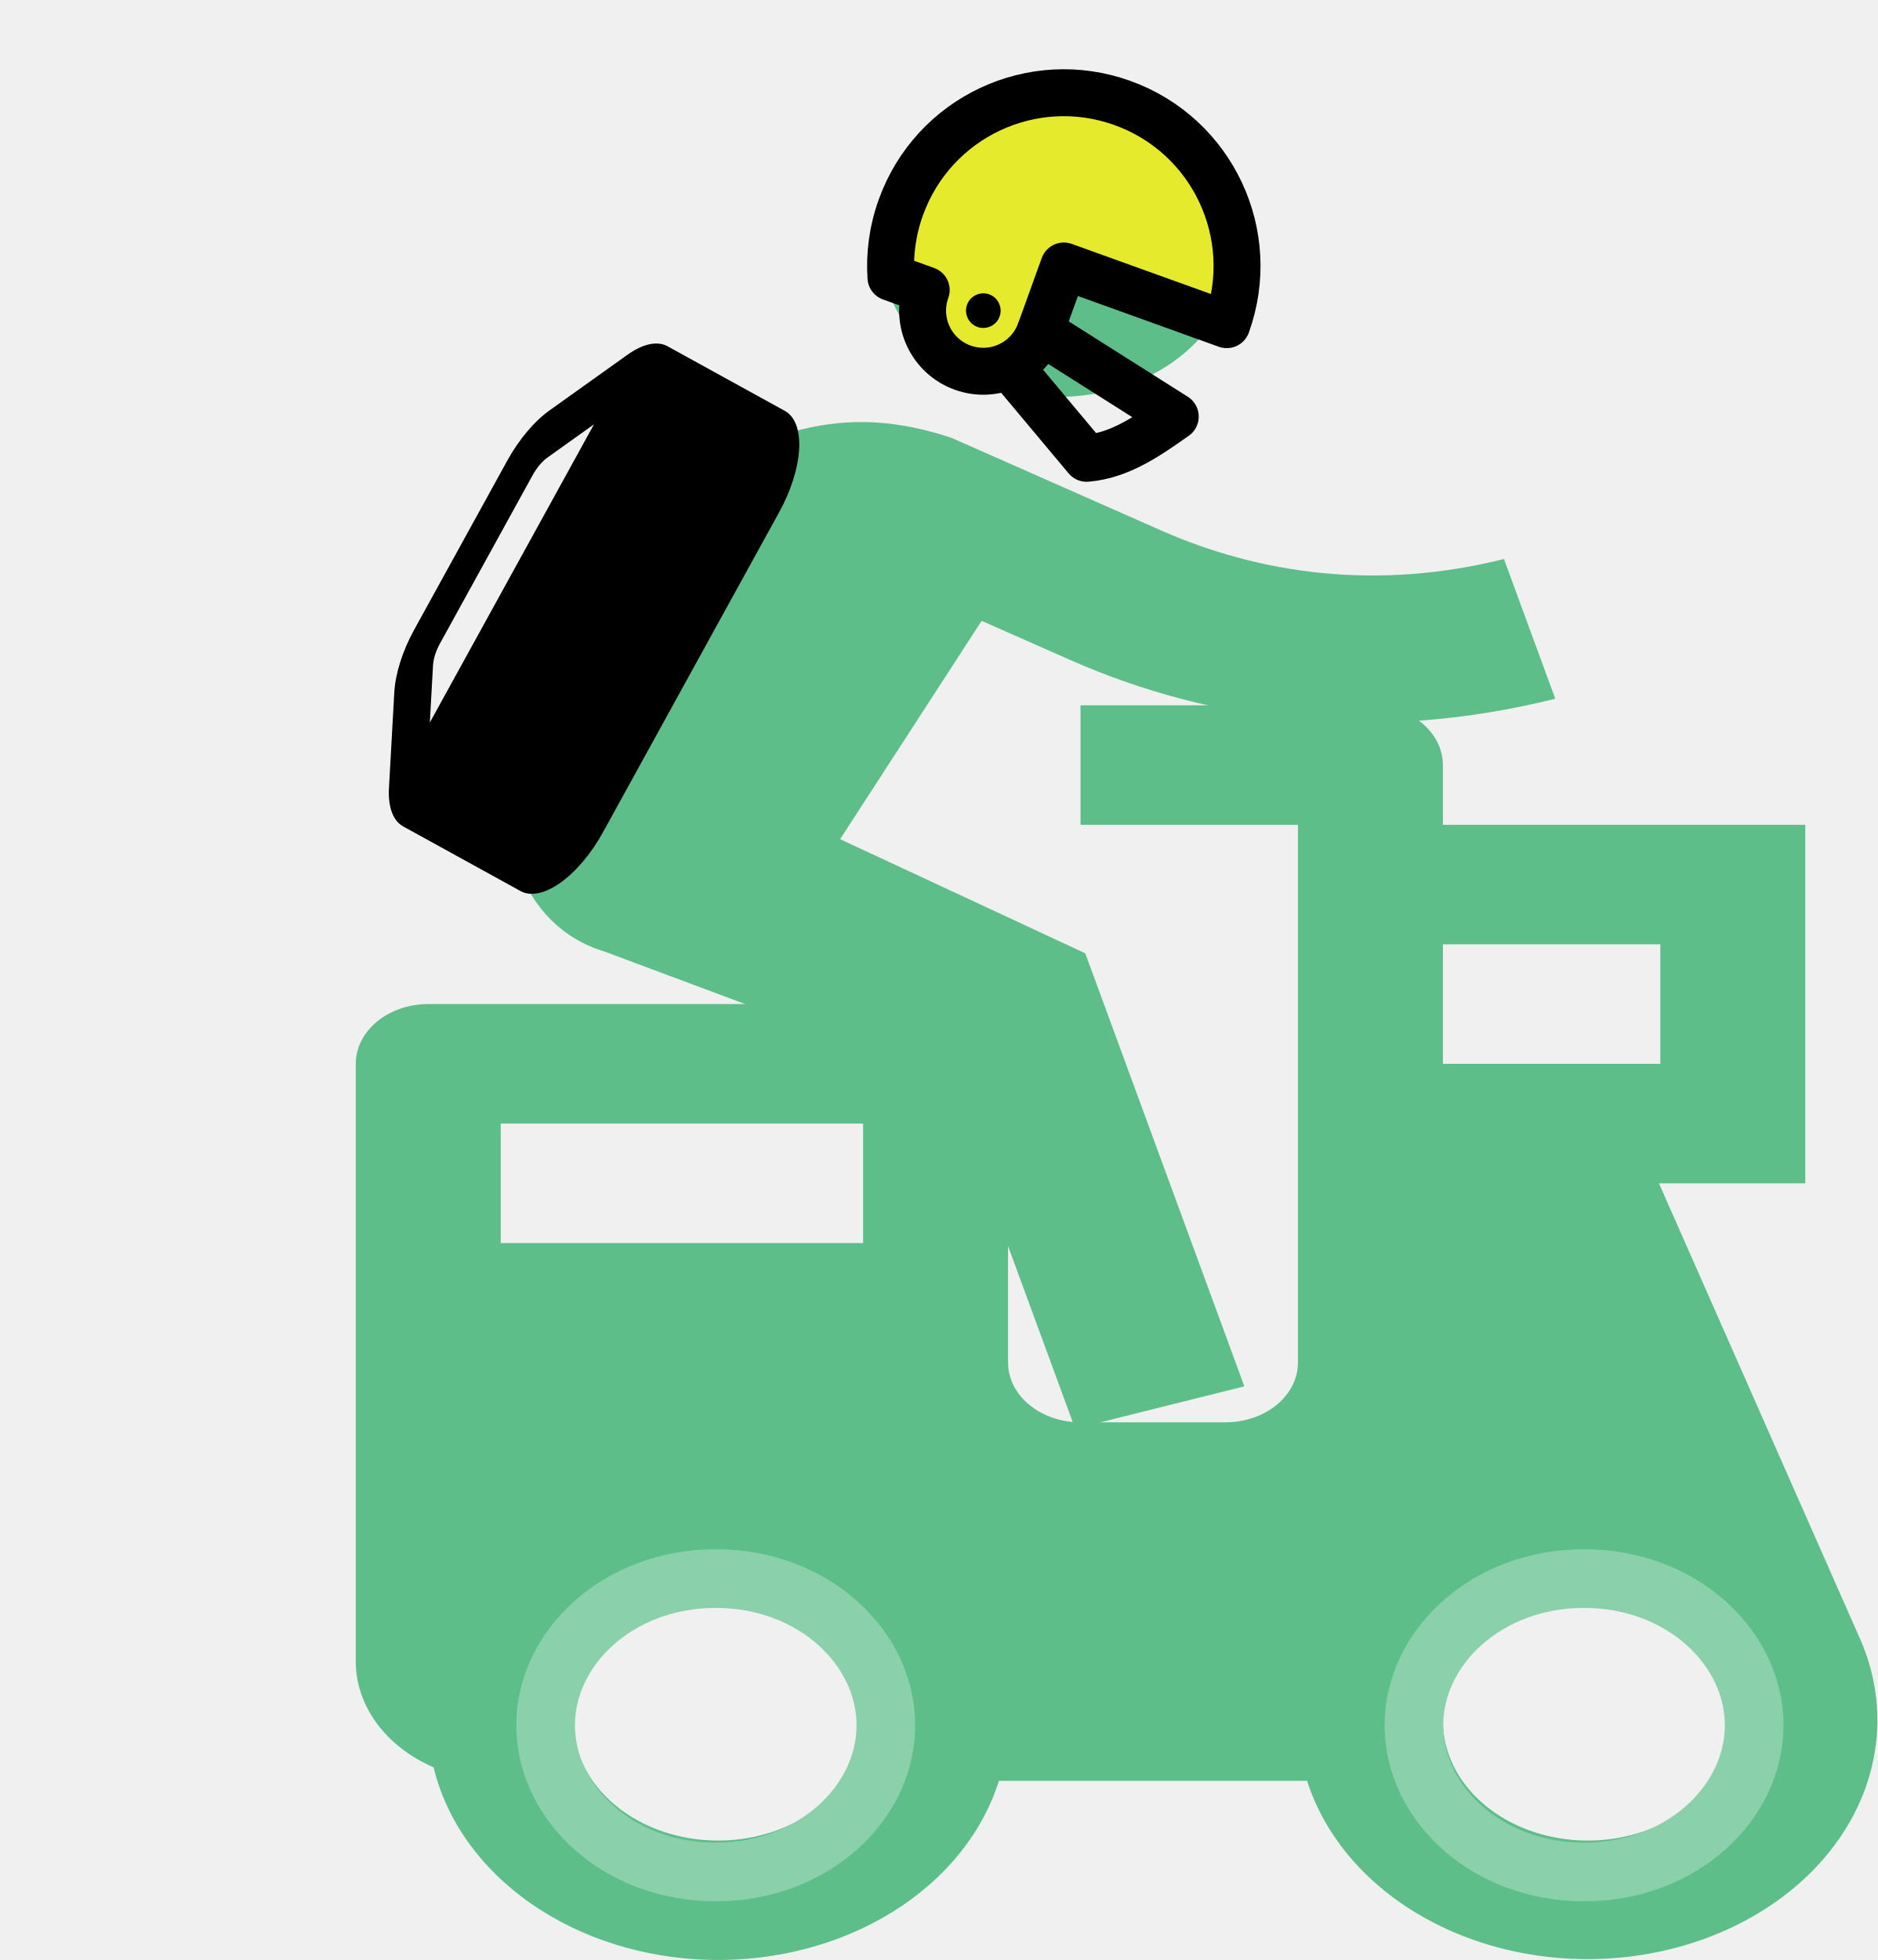
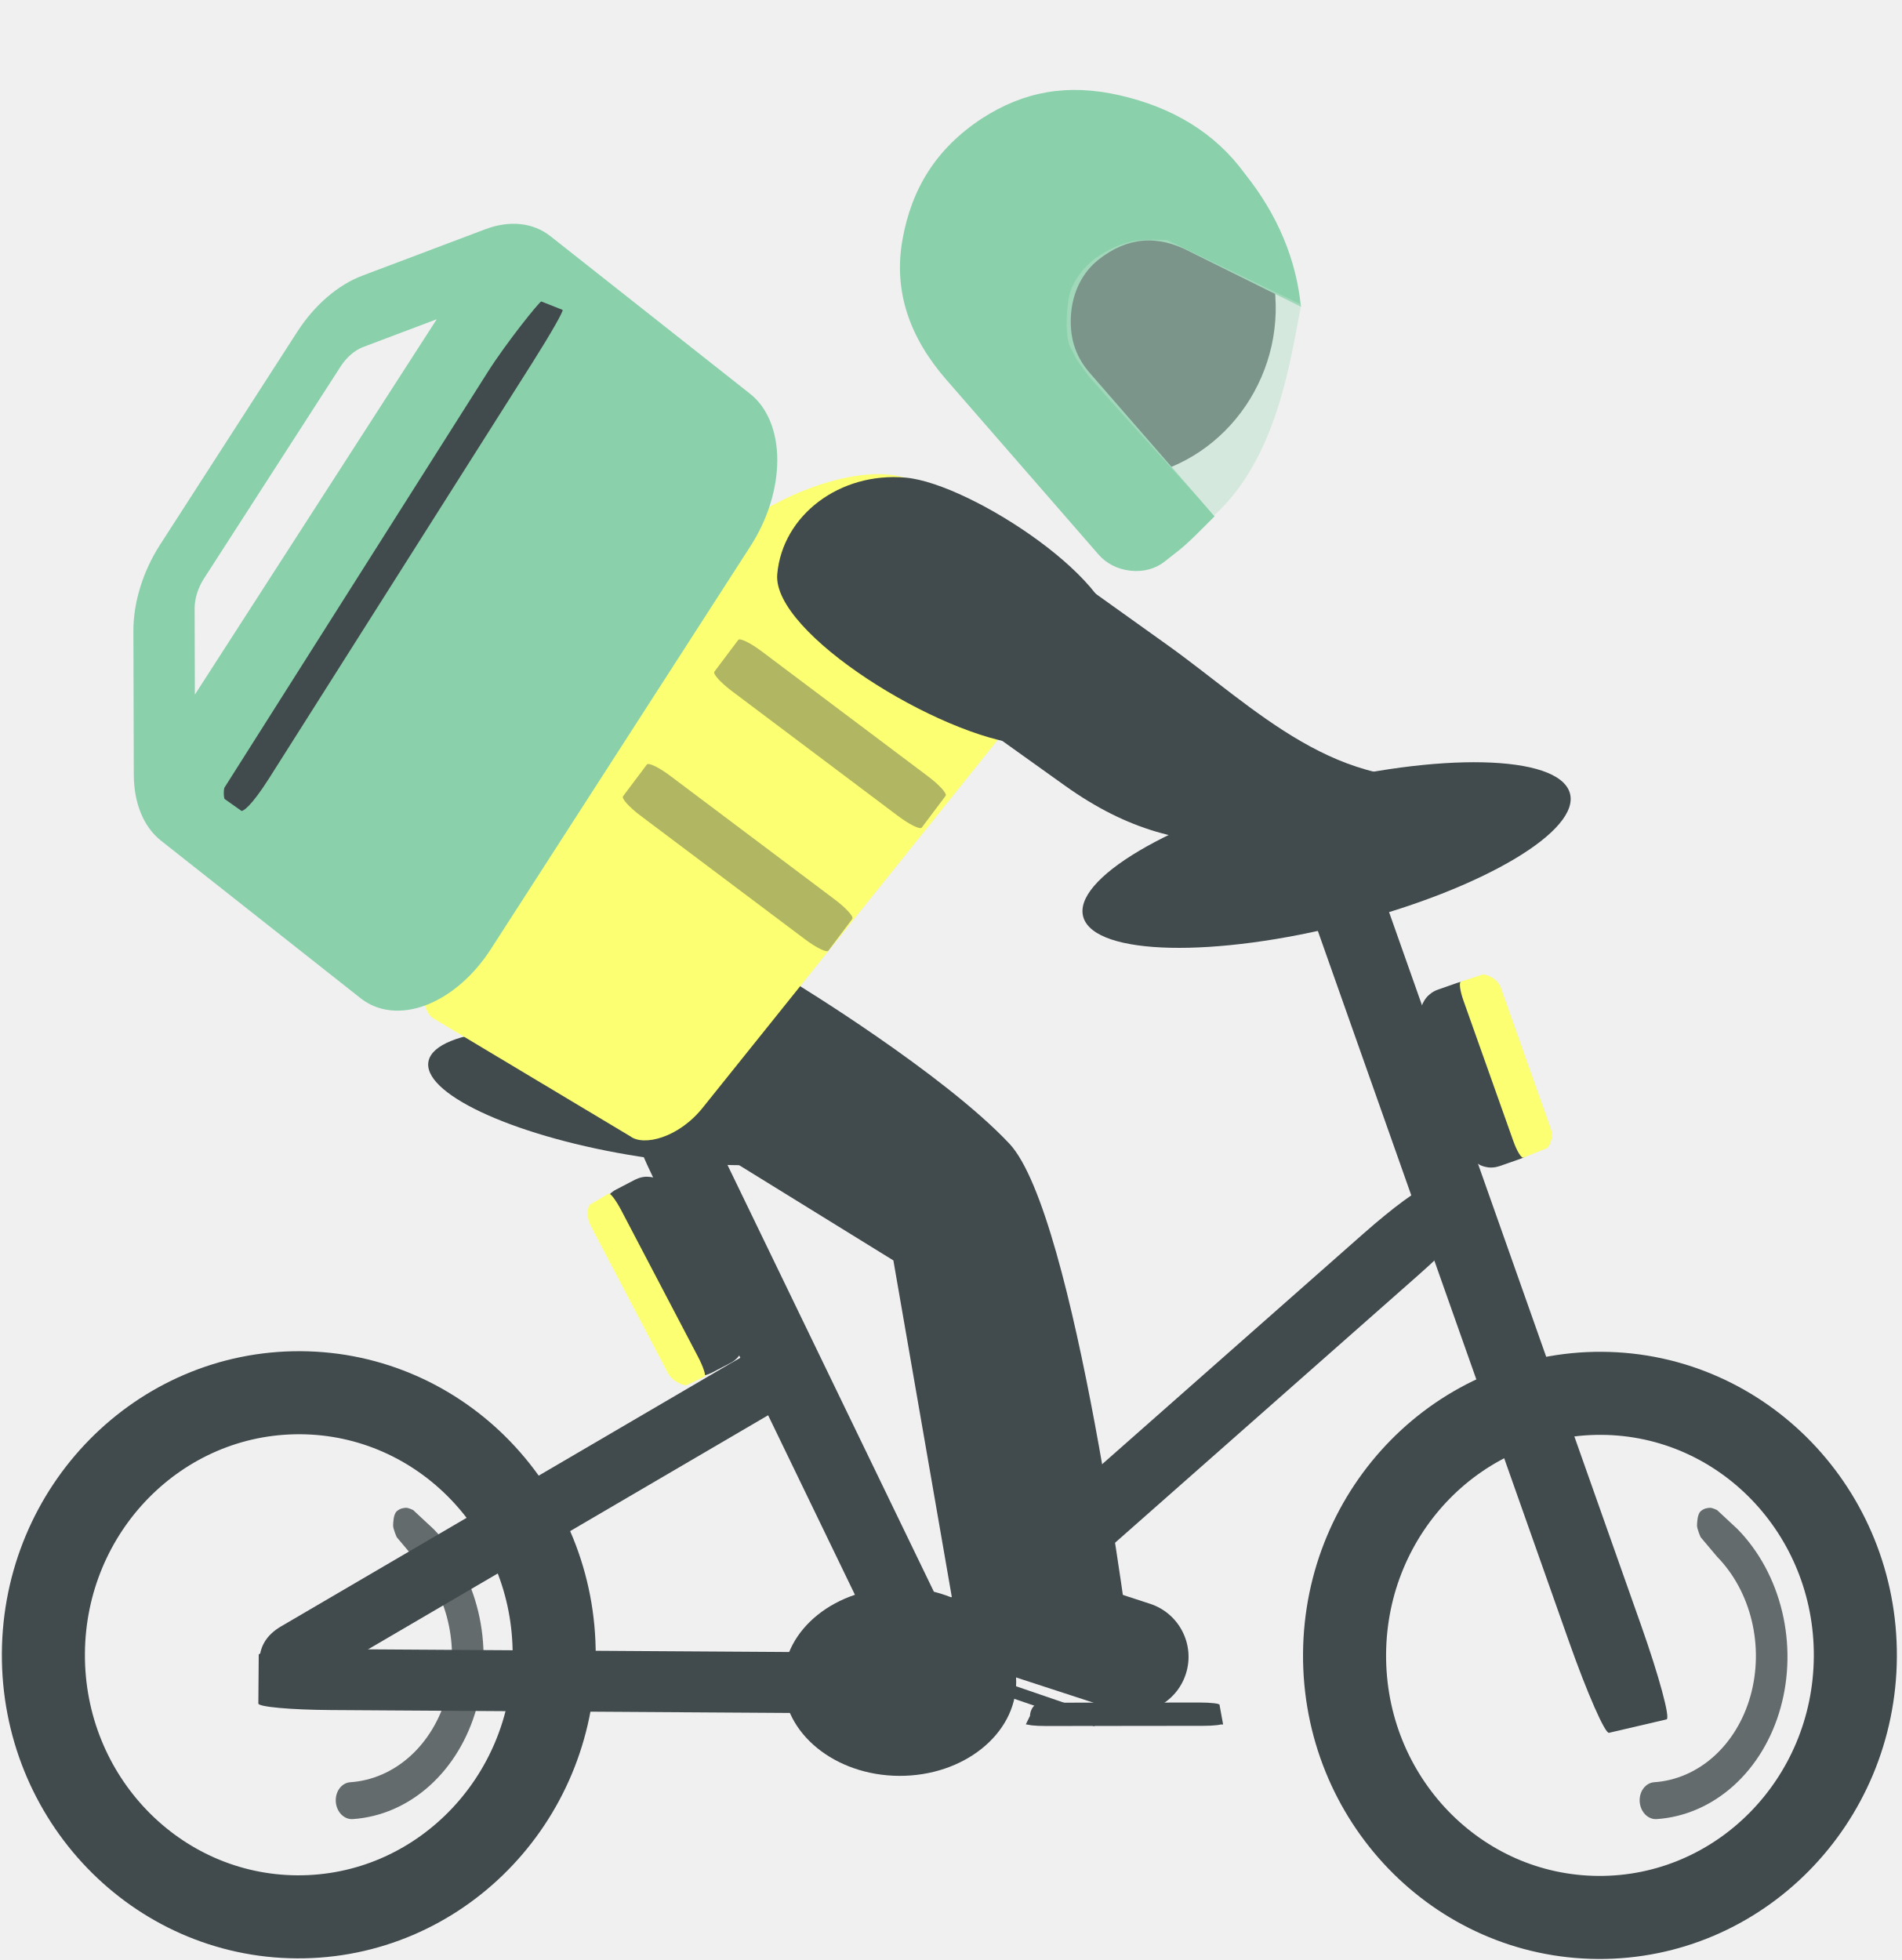
- <svg xmlns="http://www.w3.org/2000/svg" width="160" height="167" viewBox="0 0 160 167" fill="none">
-   <path d="M116.795 60.095C118.433 60.095 120.004 60.631 121.162 61.586C122.321 62.541 122.971 63.836 122.971 65.186V70.277H153.855V100.823H141.384L158.346 139.235C159.554 141.819 160.111 144.579 159.982 147.347C159.852 150.114 159.039 152.831 157.592 155.331C156.145 157.83 154.094 160.06 151.566 161.885C149.038 163.709 146.084 165.089 142.887 165.94C139.689 166.791 136.315 167.096 132.969 166.835C129.624 166.575 126.378 165.755 123.431 164.425C120.483 163.095 117.895 161.284 115.826 159.101C113.757 156.919 112.25 154.412 111.396 151.733H85.133C83.729 156.202 80.526 160.144 76.049 162.916C71.571 165.688 66.085 167.125 60.487 166.991C54.889 166.858 49.513 165.162 45.238 162.181C40.962 159.2 38.042 155.11 36.954 150.583C34.953 149.721 33.276 148.423 32.106 146.831C30.937 145.239 30.319 143.413 30.321 141.551V90.641C30.321 89.291 30.971 87.996 32.13 87.041C33.288 86.086 34.859 85.55 36.497 85.55H79.734C81.373 85.55 82.944 86.086 84.102 87.041C85.26 87.996 85.911 89.291 85.911 90.641V116.096C85.911 117.446 86.562 118.741 87.72 119.696C88.879 120.651 90.45 121.187 92.088 121.187H104.441C106.079 121.187 107.651 120.651 108.809 119.696C109.967 118.741 110.618 117.446 110.618 116.096V70.277H92.088V60.095H116.795ZM135.325 136.46C132.698 136.461 130.139 137.152 128.021 138.433C125.903 139.713 124.336 141.517 123.546 143.583C122.757 145.648 122.787 147.867 123.631 149.917C124.476 151.967 126.092 153.742 128.244 154.984C130.397 156.226 132.973 156.869 135.599 156.822C138.226 156.775 140.765 156.038 142.85 154.72C144.934 153.402 146.454 151.57 147.189 149.491C147.924 147.413 147.836 145.195 146.937 143.16L146.838 142.936C145.933 141.027 144.35 139.387 142.296 138.232C140.241 137.077 137.812 136.459 135.325 136.46V136.46ZM61.204 136.46C57.928 136.46 54.786 137.533 52.469 139.443C50.152 141.352 48.851 143.942 48.851 146.642C48.851 149.343 50.152 151.933 52.469 153.842C54.786 155.752 57.928 156.824 61.204 156.824C64.481 156.824 67.623 155.752 69.939 153.842C72.256 151.933 73.558 149.343 73.558 146.642C73.558 143.942 72.256 141.352 69.939 139.443C67.623 137.533 64.481 136.46 61.204 136.46ZM73.558 95.732H42.674V105.914H73.558V95.732ZM141.502 80.459H122.971V90.641H141.502V80.459Z" fill="#5DBE8A" />
-   <path d="M94.561 33.285C102.494 31.304 107.016 24.328 104.611 17.782C102.206 11.236 93.747 7.5 85.814 9.481C77.882 11.461 73.359 18.437 75.764 24.983C78.169 31.529 86.628 35.265 94.561 33.285ZM45.372 129.624C65.565 124.583 86.165 128.285 80.043 111.622C73.92 94.959 65.565 124.583 45.372 129.624C25.18 134.664 39.25 105.061 45.372 121.724C51.495 138.387 25.18 134.664 45.372 129.624ZM45.372 129.624C59.074 126.203 75.888 100.315 80.043 111.622C84.197 122.929 59.074 126.203 45.372 129.624C31.67 133.044 49.527 133.031 45.372 121.724C41.218 110.417 31.67 133.044 45.372 129.624ZM51.495 81.067L80.695 91.969L91.628 121.724L106.051 118.123L92.494 81.227L71.599 71.5L83.659 52.898L91.178 56.218C103.396 61.614 117.405 63.315 132.549 59.534L128.176 47.632C117.359 50.333 107.393 48.922 98.934 45.187L81.077 37.3C76.597 35.82 72.554 35.53 68.227 36.61C63.9 37.69 60.731 39.78 59.442 42.7L45.372 64.404C43.362 67.504 43.013 70.84 44.106 73.815C45.418 77.386 47.954 80.001 51.495 81.067ZM121.996 95.694C101.804 100.734 115.874 94.959 121.996 111.622C128.119 128.285 113.822 134.664 134.015 129.624C154.207 124.583 140.137 123.38 134.015 106.718C127.892 90.055 142.189 90.653 121.996 95.694ZM134.015 129.624C120.313 133.044 126.151 122.929 121.996 111.622C128.415 108.866 108.294 99.114 121.996 95.694C135.698 92.273 129.86 95.411 134.015 106.718C138.169 118.025 147.717 126.203 134.015 129.624Z" fill="#5DBE8A" />
-   <path d="M75.5 147C75.5 153.619 69.311 159.5 61 159.5C52.689 159.5 46.5 153.619 46.5 147C46.5 140.381 52.689 134.5 61 134.5C69.311 134.5 75.5 140.381 75.5 147Z" stroke="#8AD0AB" stroke-width="5" />
-   <path d="M149.5 147C149.5 153.619 143.311 159.5 135 159.5C126.689 159.5 120.5 153.619 120.5 147C120.5 140.381 126.689 134.5 135 134.5C143.311 134.5 149.5 140.381 149.5 147Z" stroke="#8AD0AB" stroke-width="5" />
-   <g clip-path="url(#clip0)">
-     <path d="M75.93 23.633C75.8 21.664 76.067 19.635 76.778 17.663C79.54 9.991 87.992 6.015 95.664 8.777C103.336 11.54 107.312 19.991 104.55 27.663L90.664 22.663L88.657 28.215C87.689 30.902 84.733 32.293 82.046 31.325C79.359 30.358 77.969 27.402 78.936 24.715L75.93 23.633Z" fill="#E6EA2D" stroke="black" stroke-width="4" stroke-miterlimit="2" stroke-linecap="round" stroke-linejoin="round" />
-     <path d="M83.303 27.856C82.54 27.581 82.14 26.732 82.415 25.968C82.69 25.204 83.54 24.804 84.303 25.079C85.067 25.354 85.467 26.204 85.192 26.968C84.917 27.732 84.067 28.131 83.303 27.856Z" fill="black" />
-     <path d="M88.664 28.218L100.161 35.495C97.82 37.139 95.479 38.805 92.607 39.05L86.025 31.189" stroke="black" stroke-width="4" stroke-miterlimit="2" stroke-linecap="round" stroke-linejoin="round" />
-   </g>
-   <path d="M53.474 30.229L46.844 34.961C45.527 35.901 44.227 37.444 43.231 39.251L35.296 53.661C34.302 55.469 33.693 57.393 33.603 59.008L33.149 67.141C33.058 68.757 33.494 69.935 34.361 70.414L44.365 75.923C45.233 76.401 46.461 76.141 47.779 75.2C49.097 74.259 50.397 72.715 51.392 70.906L66.41 43.632C67.406 41.824 68.016 39.899 68.107 38.282C68.197 36.666 67.76 35.489 66.892 35.011L56.888 29.502C56.019 29.026 54.791 29.288 53.474 30.229V30.229ZM53.447 54.266C52.119 56.677 50.386 58.736 48.629 59.99C46.871 61.245 45.234 61.592 44.077 60.954C43.787 60.795 43.642 60.403 43.672 59.864C43.702 59.325 43.905 58.683 44.237 58.081C44.569 57.478 45.002 56.963 45.441 56.649C45.881 56.336 46.29 56.249 46.58 56.408C47.158 56.727 47.977 56.554 48.855 55.927C49.734 55.299 50.601 54.27 51.264 53.064C51.928 51.858 52.335 50.576 52.395 49.498C52.456 48.42 52.164 47.636 51.586 47.317C51.296 47.158 51.151 46.765 51.181 46.226C51.211 45.688 51.414 45.046 51.746 44.443C52.078 43.84 52.511 43.326 52.951 43.012C53.39 42.698 53.799 42.612 54.089 42.771C55.246 43.408 55.828 44.977 55.708 47.133C55.588 49.289 54.774 51.854 53.447 54.266ZM36.632 61.565L36.906 56.651C36.947 56.105 37.151 55.467 37.478 54.863L45.413 40.453C45.748 39.853 46.179 39.339 46.618 39.013L50.624 36.154L36.632 61.565Z" fill="black" />
-   <rect x="54.351" y="33.844" width="11.209" height="34.872" transform="rotate(28.1536 54.3513 33.8436)" fill="black" />
-   <defs>
-     <clipPath id="clip0">
-       <rect width="35.421" height="35.421" fill="white" transform="matrix(-0.940863 -0.338787 -0.338787 0.940863 113.327 12.0002)" />
-     </clipPath>
-   </defs>
+ <svg xmlns="http://www.w3.org/2000/svg" width="229" height="236" viewBox="0 0 229 236" fill="none">
+   <path d="M162.395 111.204C178.559 107.04 190.469 99.97 188.997 95.414C187.524 90.859 173.226 90.541 157.061 94.705C140.897 98.869 128.987 105.938 130.46 110.494C131.932 115.05 146.23 115.368 162.395 111.204Z" fill="#414A4C" />
+   <path d="M137.061 57.4C147.927 55.398 155.234 44.636 153.297 33.483C151.361 22.331 140.886 14.844 130.02 16.846C119.153 18.847 111.847 29.61 113.783 40.762C115.719 51.914 126.194 59.401 137.061 57.4ZM71.029 129.201L107.569 151.765L116.371 202.458L136.128 198.818C136.128 198.818 129.525 146.186 121.525 137.693C113.525 129.201 95.744 118.378 95.744 118.378L118.917 87.945L128.228 94.6C143.358 105.414 155.282 101.154 176.027 97.332L176.027 93.212C161.209 95.942 151.056 85.163 140.581 77.677L118.467 61.871C112.824 58.725 107.533 57.608 101.605 58.699C95.678 59.791 91.091 62.729 88.832 67.33L66.1 100.813C62.853 105.596 61.757 111.029 62.638 116.099C63.694 122.182 66.55 126.887 71.029 129.201Z" fill="#414A4C" />
+   <rect x="119.189" y="186.821" width="27" height="13.433" rx="6.716" transform="rotate(18.0588 119.189 186.821)" fill="#414A4C" />
+   <path d="M114.741 196.404L86.985 139.009C85.069 135.047 83.14 131.955 82.677 132.103L75.968 134.247C75.505 134.395 76.683 137.728 78.599 141.69L106.355 199.084C108.271 203.046 110.2 206.138 110.663 205.99L117.372 203.846C117.835 203.698 116.658 200.366 114.741 196.404Z" fill="#414A4C" />
+   <path d="M192.444 230.876C209.428 230.971 223.286 216.92 223.397 199.493C223.508 182.066 209.83 167.862 192.847 167.768C175.863 167.673 162.006 181.724 161.895 199.151C161.783 216.578 175.461 230.782 192.444 230.876Z" stroke="#414A4C" stroke-width="10" />
+   <path d="M35.775 230.804C52.758 230.898 66.616 216.847 66.727 199.42C66.838 181.993 53.16 167.79 36.177 167.695C19.194 167.601 5.336 181.652 5.225 199.079C5.113 216.506 18.791 230.71 35.775 230.804Z" stroke="#414A4C" stroke-width="10" />
+   <path d="M109.518 199.007L39.867 198.566C35.058 198.535 31.157 198.839 31.154 199.245L31.107 205.115C31.104 205.52 34.999 205.873 39.808 205.903L109.459 206.345C114.267 206.375 118.168 206.072 118.171 205.666L118.218 199.796C118.221 199.391 114.326 199.038 109.518 199.007Z" fill="#414A4C" />
+   <path d="M164.113 148.586L110.976 195.477C107.308 198.715 104.631 201.562 104.997 201.837L110.3 205.82C110.666 206.095 113.936 203.694 117.605 200.457L170.741 153.566C174.41 150.329 177.087 147.481 176.721 147.206L171.418 143.223C171.052 142.948 167.781 145.349 164.113 148.586Z" fill="#414A4C" />
+   <path d="M157.366 108.376L188.924 197.683C191.103 203.849 193.257 208.756 193.735 208.645L200.665 207.028C201.143 206.917 199.765 201.828 197.586 195.663L166.028 106.356C163.849 100.191 161.695 95.283 161.217 95.395L154.287 97.011C153.809 97.122 155.187 102.211 157.366 108.376Z" fill="#414A4C" />
+   <path d="M87.971 164.157L33.823 195.842C30.085 198.029 31.449 201.612 31.73 201.94L31.624 205.133C31.904 205.46 35.162 203.952 38.9 201.765L93.047 170.08C96.786 167.892 99.589 165.854 99.308 165.527L95.247 160.789C94.966 160.461 91.709 161.969 87.971 164.157Z" fill="#414A4C" />
+   <path d="M75.614 139.037C89.82 141.456 102.109 140.304 103.061 136.463C104.014 132.623 93.269 127.548 79.062 125.129C64.855 122.709 52.566 123.862 51.614 127.702C50.661 131.543 61.407 136.618 75.614 139.037Z" fill="#414A4C" />
+   <path d="M108.261 213.828C116.004 213.869 122.314 208.83 122.356 202.571C122.397 196.312 116.153 191.204 108.409 191.163C100.666 191.121 94.355 196.161 94.314 202.42C94.273 208.678 100.517 213.786 108.261 213.828Z" fill="#414A4C" />
+   <path d="M118.214 14.274C112.727 17.885 109.745 22.721 108.656 28.906C107.568 35.09 109.53 40.649 113.933 45.706L132.277 66.776C133.194 67.83 134.538 68.547 136.125 68.718C137.712 68.889 139.145 68.47 140.212 67.63L141.919 66.286C143.199 65.278 144.508 63.891 146.245 62.168L131.203 44.89C129.369 42.783 128.754 40.425 128.964 37.774C129.173 35.123 130.359 32.768 132.279 31.256C135.692 28.568 139.323 28.195 143.355 30.347L156.64 36.932C156.081 31.334 153.906 25.944 149.9 20.93C146.291 15.958 141.129 12.92 134.84 11.48C128.552 10.039 123.274 10.999 118.214 14.274Z" fill="#8AD0AB" />
+   <path d="M108.375 32.852C108.371 32.851 108.371 32.851 108.379 32.85C108.372 32.851 108.366 32.852 108.371 32.851C108.364 32.853 108.374 32.852 108.374 32.852C108.374 32.852 108.379 32.85 108.371 32.851L108.374 32.852C108.374 32.852 108.364 32.853 108.371 32.851C108.364 32.852 108.379 32.85 108.374 32.852L108.371 32.851C108.364 32.853 108.381 32.85 108.371 32.851C108.379 32.85 108.371 32.851 108.375 32.852ZM132.462 30.709C130.906 31.684 129.694 33.158 129.042 34.638C128.391 36.117 128.086 40.92 129.032 42.094L129.65 43.304L131.069 45.278L134.854 49.549L146.198 62.054C153.724 55.195 155.336 43.607 156.671 36.672L140.569 28.915C137.725 28.799 135.747 28.65 132.462 30.709Z" fill="#B8E0CB" fill-opacity="0.5" />
+   <path d="M124.254 206.694L124.284 206.632L124.272 206.562C124.272 206.563 124.272 206.563 124.272 206.563C124.272 206.563 124.271 206.546 124.274 206.508C124.277 206.465 124.284 206.407 124.298 206.34C124.325 206.204 124.376 206.037 124.463 205.876C124.637 205.555 124.944 205.27 125.494 205.269L144.459 205.248C145.107 205.248 145.695 205.278 146.121 205.327C146.335 205.351 146.499 205.379 146.605 205.408C146.607 205.408 146.608 205.408 146.61 205.409L146.971 207.389C146.969 207.389 146.968 207.39 146.966 207.39C146.87 207.419 146.717 207.447 146.512 207.472C146.104 207.522 145.528 207.553 144.88 207.554L135.397 207.565L125.914 207.575C125.266 207.576 124.678 207.546 124.253 207.497C124.106 207.48 123.983 207.462 123.886 207.443L124.254 206.694Z" fill="#414A4C" stroke="#414A4C" stroke-width="0.5" />
+   <path d="M114.078 201L132.019 207.151" stroke="#414A4C" stroke-width="1.5" />
+   <path d="M42.477 219.034C41.975 219.068 41.477 218.867 41.093 218.475C40.71 218.083 40.472 217.532 40.432 216.943C40.392 216.355 40.553 215.777 40.88 215.337C41.207 214.897 41.673 214.63 42.176 214.596C44.799 214.418 47.301 213.333 49.366 211.478C51.431 209.623 52.965 207.082 53.776 204.176C54.587 201.27 54.638 198.129 53.922 195.151C53.206 192.173 51.755 189.492 49.752 187.445L47.766 185.085L47.766 185.079C47.768 185.081 47.773 185.046 47.766 185.079C47.764 185.082 47.777 185.044 47.766 185.079C47.764 185.078 47.777 185.048 47.766 185.079C47.76 185.079 47.782 185.047 47.766 185.079C47.766 185.083 47.782 185.05 47.766 185.079C47.77 185.084 47.77 185.074 47.766 185.079C47.758 185.112 47.789 185.056 47.766 185.079C47.761 185.085 47.771 185.079 47.766 185.079C47.76 185.082 47.761 185.085 47.766 185.079C47.764 185.078 47.75 185.112 47.766 185.079C47.766 185.079 47.312 184.076 47.334 183.639C47.35 183.322 47.367 182.316 47.784 181.958C48.2 181.599 48.603 181.572 48.884 181.553C49.165 181.534 49.748 181.824 49.748 181.824L52.219 184.125C54.793 186.756 56.658 190.204 57.579 194.033C58.5 197.862 58.435 201.9 57.392 205.637C56.35 209.373 54.376 212.64 51.721 215.025C49.066 217.409 45.849 218.805 42.477 219.034Z" fill="#414A4C" fill-opacity="0.8" />
+   <path d="M199.477 219.034C198.975 219.068 198.477 218.867 198.093 218.475C197.71 218.083 197.472 217.532 197.432 216.943C197.392 216.355 197.553 215.777 197.88 215.337C198.207 214.897 198.673 214.63 199.176 214.596C201.799 214.418 204.301 213.333 206.366 211.478C208.43 209.623 209.965 207.082 210.776 204.176C211.587 201.27 211.638 198.129 210.922 195.151C210.206 192.173 208.755 189.492 206.753 187.445L204.766 185.085L204.766 185.079C204.768 185.081 204.773 185.046 204.766 185.079C204.764 185.082 204.777 185.044 204.766 185.079C204.764 185.078 204.777 185.048 204.766 185.079C204.76 185.079 204.782 185.047 204.766 185.079C204.766 185.083 204.782 185.05 204.766 185.079C204.77 185.084 204.77 185.074 204.766 185.079C204.758 185.112 204.789 185.056 204.766 185.079C204.762 185.085 204.771 185.079 204.766 185.079C204.76 185.082 204.761 185.085 204.766 185.079C204.764 185.078 204.75 185.112 204.766 185.079C204.766 185.079 204.312 184.076 204.334 183.639C204.35 183.322 204.367 182.316 204.784 181.958C205.2 181.599 205.603 181.572 205.884 181.553C206.165 181.534 206.748 181.824 206.748 181.824L209.219 184.125C211.793 186.756 213.658 190.204 214.579 194.033C215.5 197.862 215.435 201.9 214.392 205.637C213.35 209.373 211.376 212.64 208.721 215.025C206.066 217.409 202.849 218.805 199.477 219.034Z" fill="#414A4C" fill-opacity="0.8" />
+   <path d="M128.222 79.008C131.162 75.27 132.598 71.671 131.006 70.45C131.006 70.45 122.376 63.065 116.876 60.231C113.333 58.405 108.538 57.406 108.538 57.406C101.834 55.715 90.611 61.137 87.671 64.876L53.058 112.286C50.119 116.024 50.48 121.336 52.073 122.557L75.896 136.823C77.489 138.044 81.749 137.022 84.688 133.284L128.222 79.008Z" fill="#FCFF71" />
+   <path d="M123.376 89.654C131.279 90.358 133.378 84.446 134.012 77.323C135.654 70.575 116.945 58.213 109.043 57.51C101.141 56.807 94.22 62.011 93.586 69.133C92.952 76.256 113.154 88.745 123.376 89.654Z" fill="#414A4C" />
+   <path d="M58.421 27.608L43.628 33.193C40.688 34.301 37.871 36.729 35.797 39.943L19.279 65.578C17.209 68.795 16.052 72.534 16.063 75.971L16.11 93.271C16.118 96.709 17.293 99.567 19.376 101.216L43.42 120.195C45.507 121.842 48.331 122.143 51.272 121.033C54.213 119.922 57.03 117.491 59.103 114.274L90.367 65.755C92.44 62.538 93.599 58.798 93.59 55.359C93.58 51.92 92.403 49.062 90.317 47.416L66.273 28.437C64.185 26.794 61.361 26.495 58.421 27.608ZM61.624 79.666C58.861 83.956 55.105 87.197 51.184 88.678C47.262 90.158 43.497 89.756 40.715 87.561C40.02 87.012 39.627 86.059 39.624 84.913C39.621 83.767 40.007 82.52 40.698 81.448C41.389 80.376 42.328 79.565 43.309 79.195C44.289 78.825 45.23 78.925 45.926 79.474C47.316 80.572 49.199 80.773 51.16 80.033C53.121 79.292 54.998 77.672 56.38 75.527C57.762 73.382 58.535 70.889 58.529 68.596C58.523 66.304 57.738 64.399 56.347 63.301C55.652 62.752 55.259 61.8 55.256 60.653C55.253 59.507 55.639 58.26 56.33 57.188C57.021 56.116 57.96 55.305 58.941 54.935C59.921 54.565 60.862 54.665 61.558 55.214C64.339 57.41 65.909 61.22 65.922 65.805C65.934 70.391 64.388 75.377 61.624 79.666ZM23.462 83.641L23.434 73.188C23.454 72.035 23.843 70.795 24.523 69.717L41.041 44.083C41.74 43.02 42.673 42.209 43.651 41.812L52.59 38.437L23.462 83.641Z" fill="#8AD0AB" />
+   <rect width="30.186" height="64.415" transform="matrix(0.786164 0.610116 -0.529938 0.854305 60.9531 36.0576)" fill="#8AD0AB" />
+   <path d="M58.752 44.759L27.081 94.751C26.927 94.849 26.897 95.849 27.036 96.198L29.072 97.636C29.248 97.706 30.236 97.13 32.422 93.679L64.094 43.687C66.28 40.235 67.91 37.381 67.734 37.311L65.181 36.3C65.005 36.23 60.939 41.308 58.752 44.759Z" fill="#414A4C" />
+   <path d="M111.723 93.466L91.747 78.452C90.368 77.415 89.089 76.789 88.891 77.053L86.014 80.88C85.816 81.144 86.773 82.199 88.152 83.235L108.128 98.249C109.507 99.286 110.786 99.912 110.985 99.648L113.861 95.821C114.059 95.557 113.102 94.502 111.723 93.466Z" fill="#414A4C" fill-opacity="0.4" />
+   <path d="M100.511 108.306L80.723 93.434C79.357 92.407 78.089 91.789 77.891 92.053L75.014 95.88C74.816 96.144 75.762 97.191 77.128 98.218L96.916 113.089C98.282 114.116 99.55 114.734 99.749 114.47L102.625 110.643C102.823 110.379 101.877 109.333 100.511 108.306Z" fill="#414A4C" fill-opacity="0.4" />
+   <path d="M84.258 162.656L86.585 161.445C86.769 161.35 86.485 160.439 85.95 159.411L79.174 146.382C78.64 145.354 78.057 144.598 77.874 144.693L75.546 145.904C75.363 145.999 75.647 146.91 76.182 147.938L82.958 160.967C83.492 161.995 84.075 162.751 84.258 162.656Z" stroke="#414A4C" stroke-width="6" />
+   <path d="M84.041 163.356L74.805 145.732C74.167 144.516 73.487 143.615 73.285 143.721L70.988 145.081C70.802 145.353 70.517 146.429 71.154 147.645L80.391 165.269C81.028 166.486 82.488 166.886 82.69 166.78L84.831 165.75C85.032 165.644 84.679 164.573 84.041 163.356Z" fill="#FCFF71" />
+   <path d="M176.575 121.136L174.1 122.002C173.904 122.071 174.018 122.901 174.354 123.857L178.611 135.971C178.947 136.927 179.377 137.646 179.572 137.578L182.048 136.712C182.243 136.643 182.129 135.813 181.793 134.857L177.537 122.743C177.201 121.787 176.77 121.068 176.575 121.136Z" stroke="#414A4C" stroke-width="6" />
+   <path d="M176.207 120.468L182.226 137.425C182.642 138.596 183.179 139.474 183.427 139.386L186.289 138.242C186.558 137.998 187.129 137.01 186.713 135.839L180.695 118.882C180.279 117.711 178.762 117.258 178.514 117.345L175.904 118.19C175.656 118.277 175.792 119.297 176.207 120.468Z" fill="#FCFF71" />
</svg>
